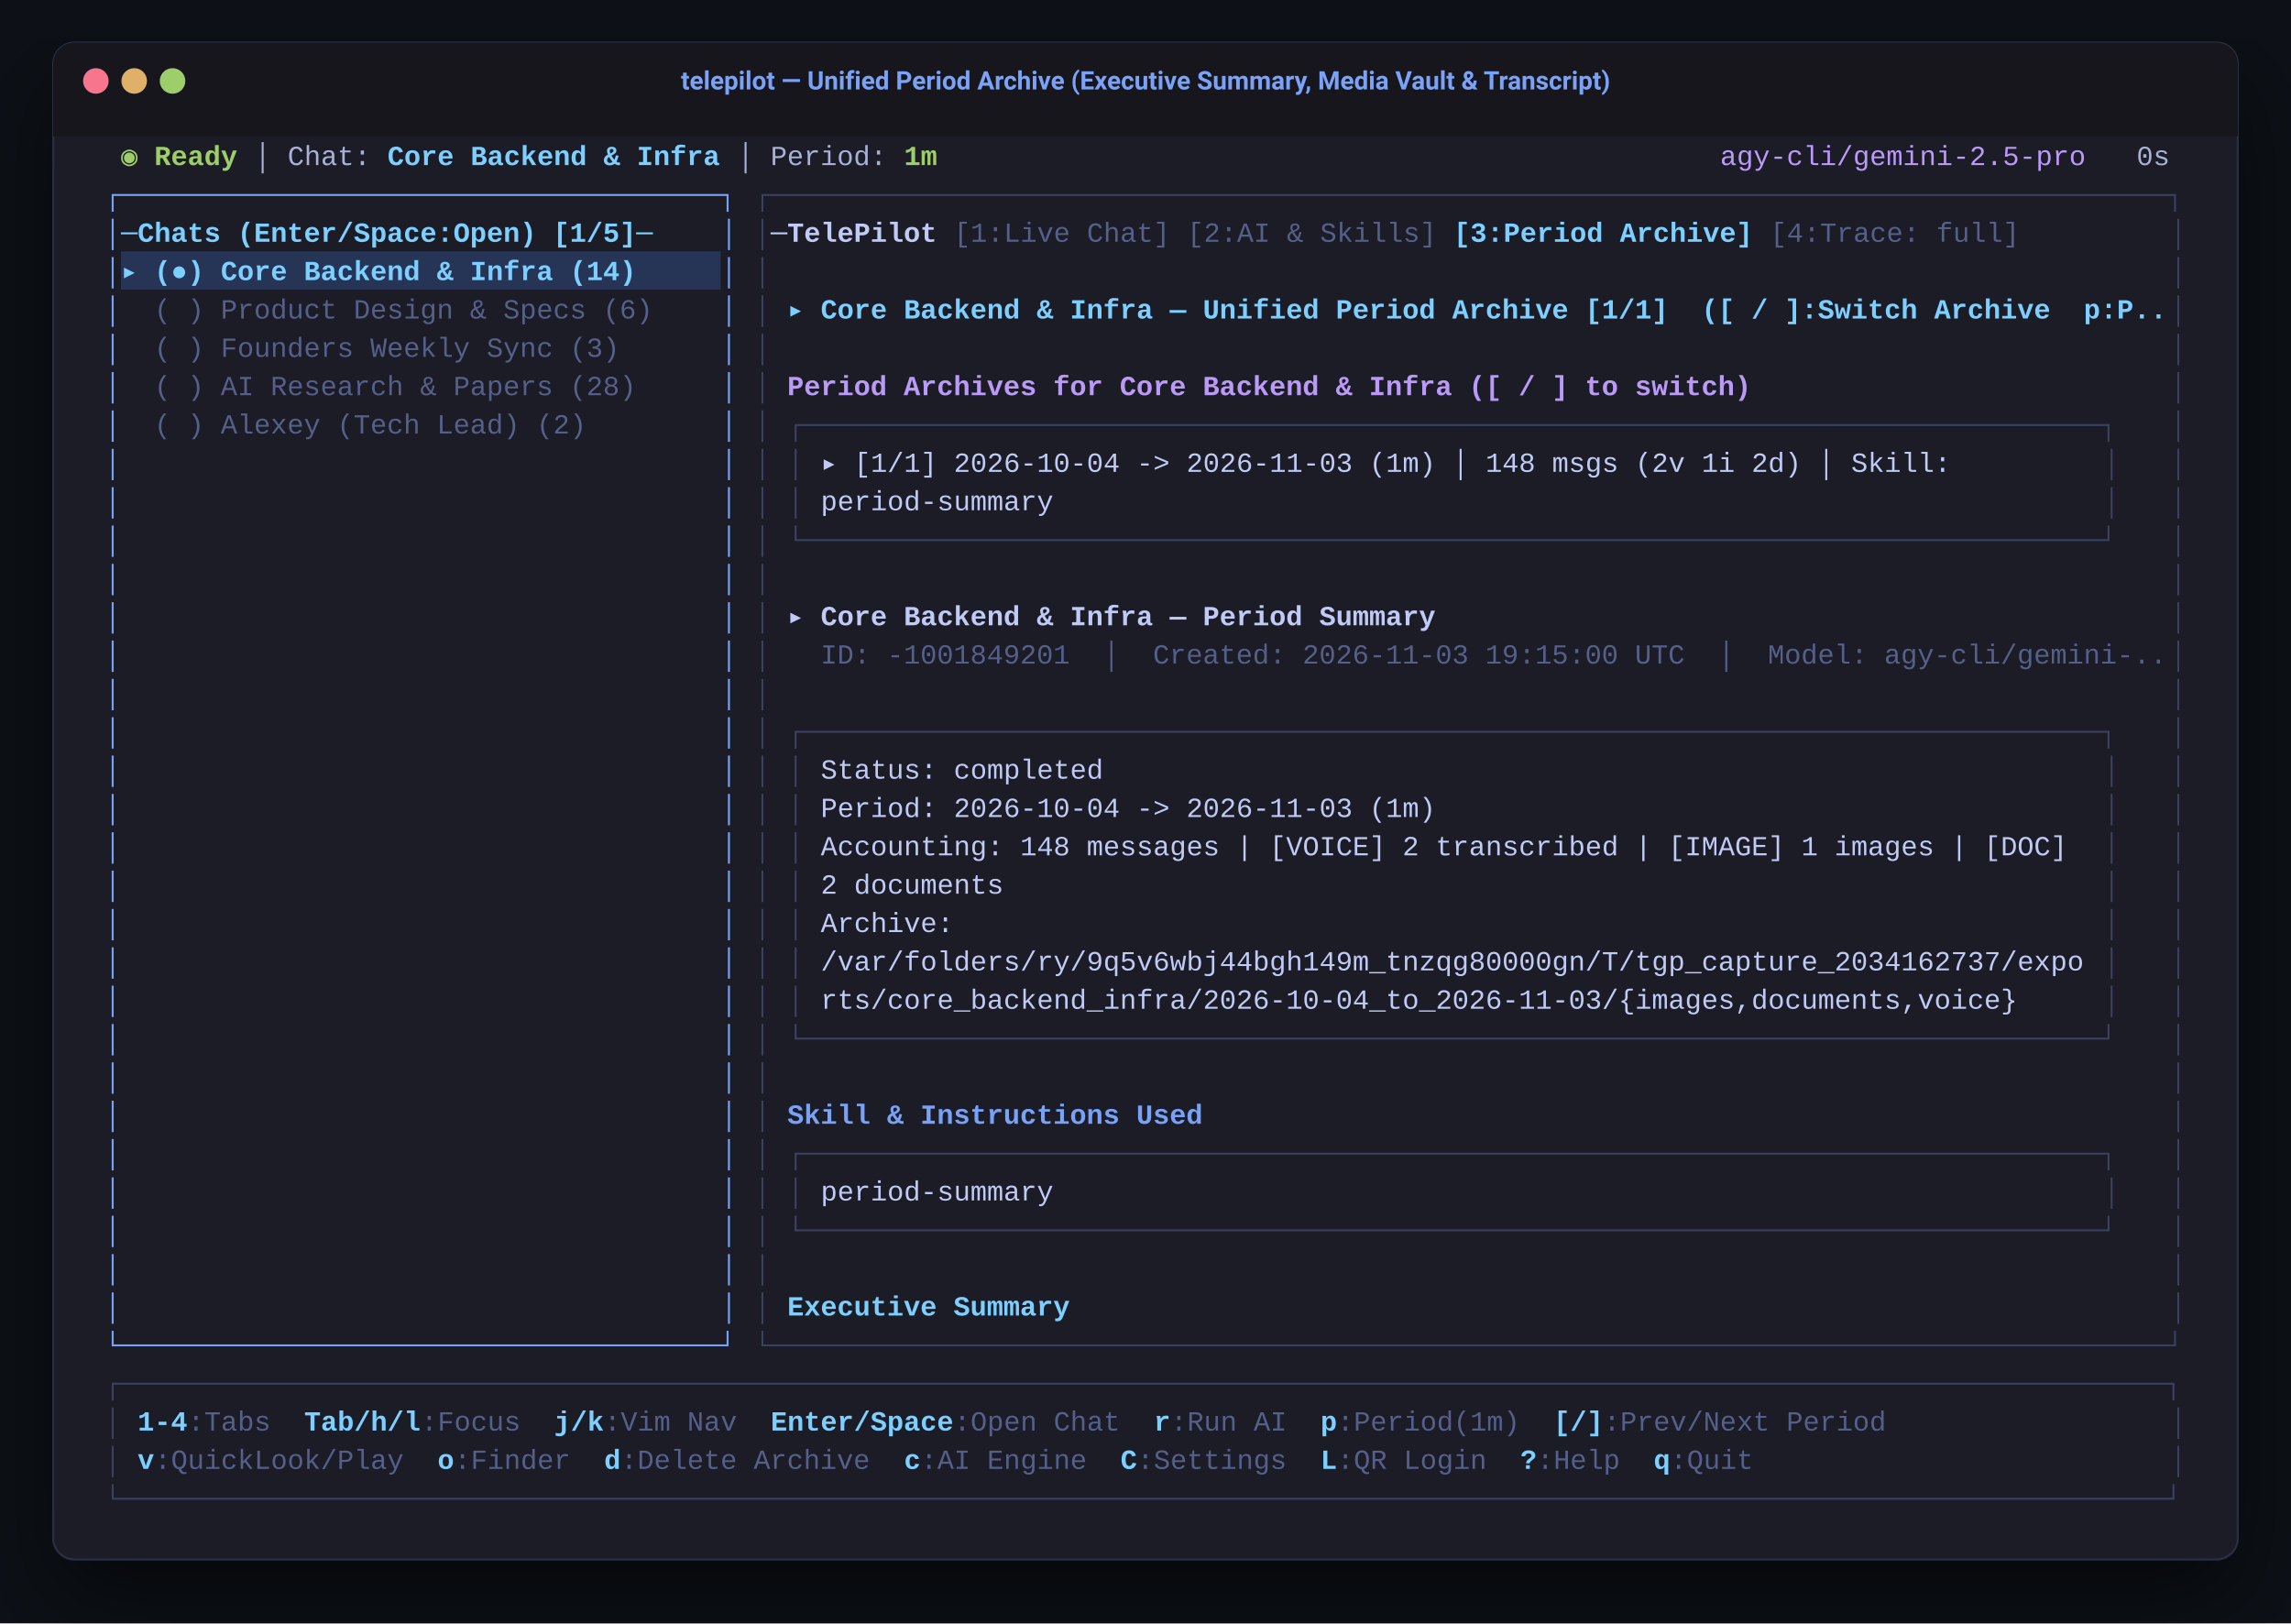
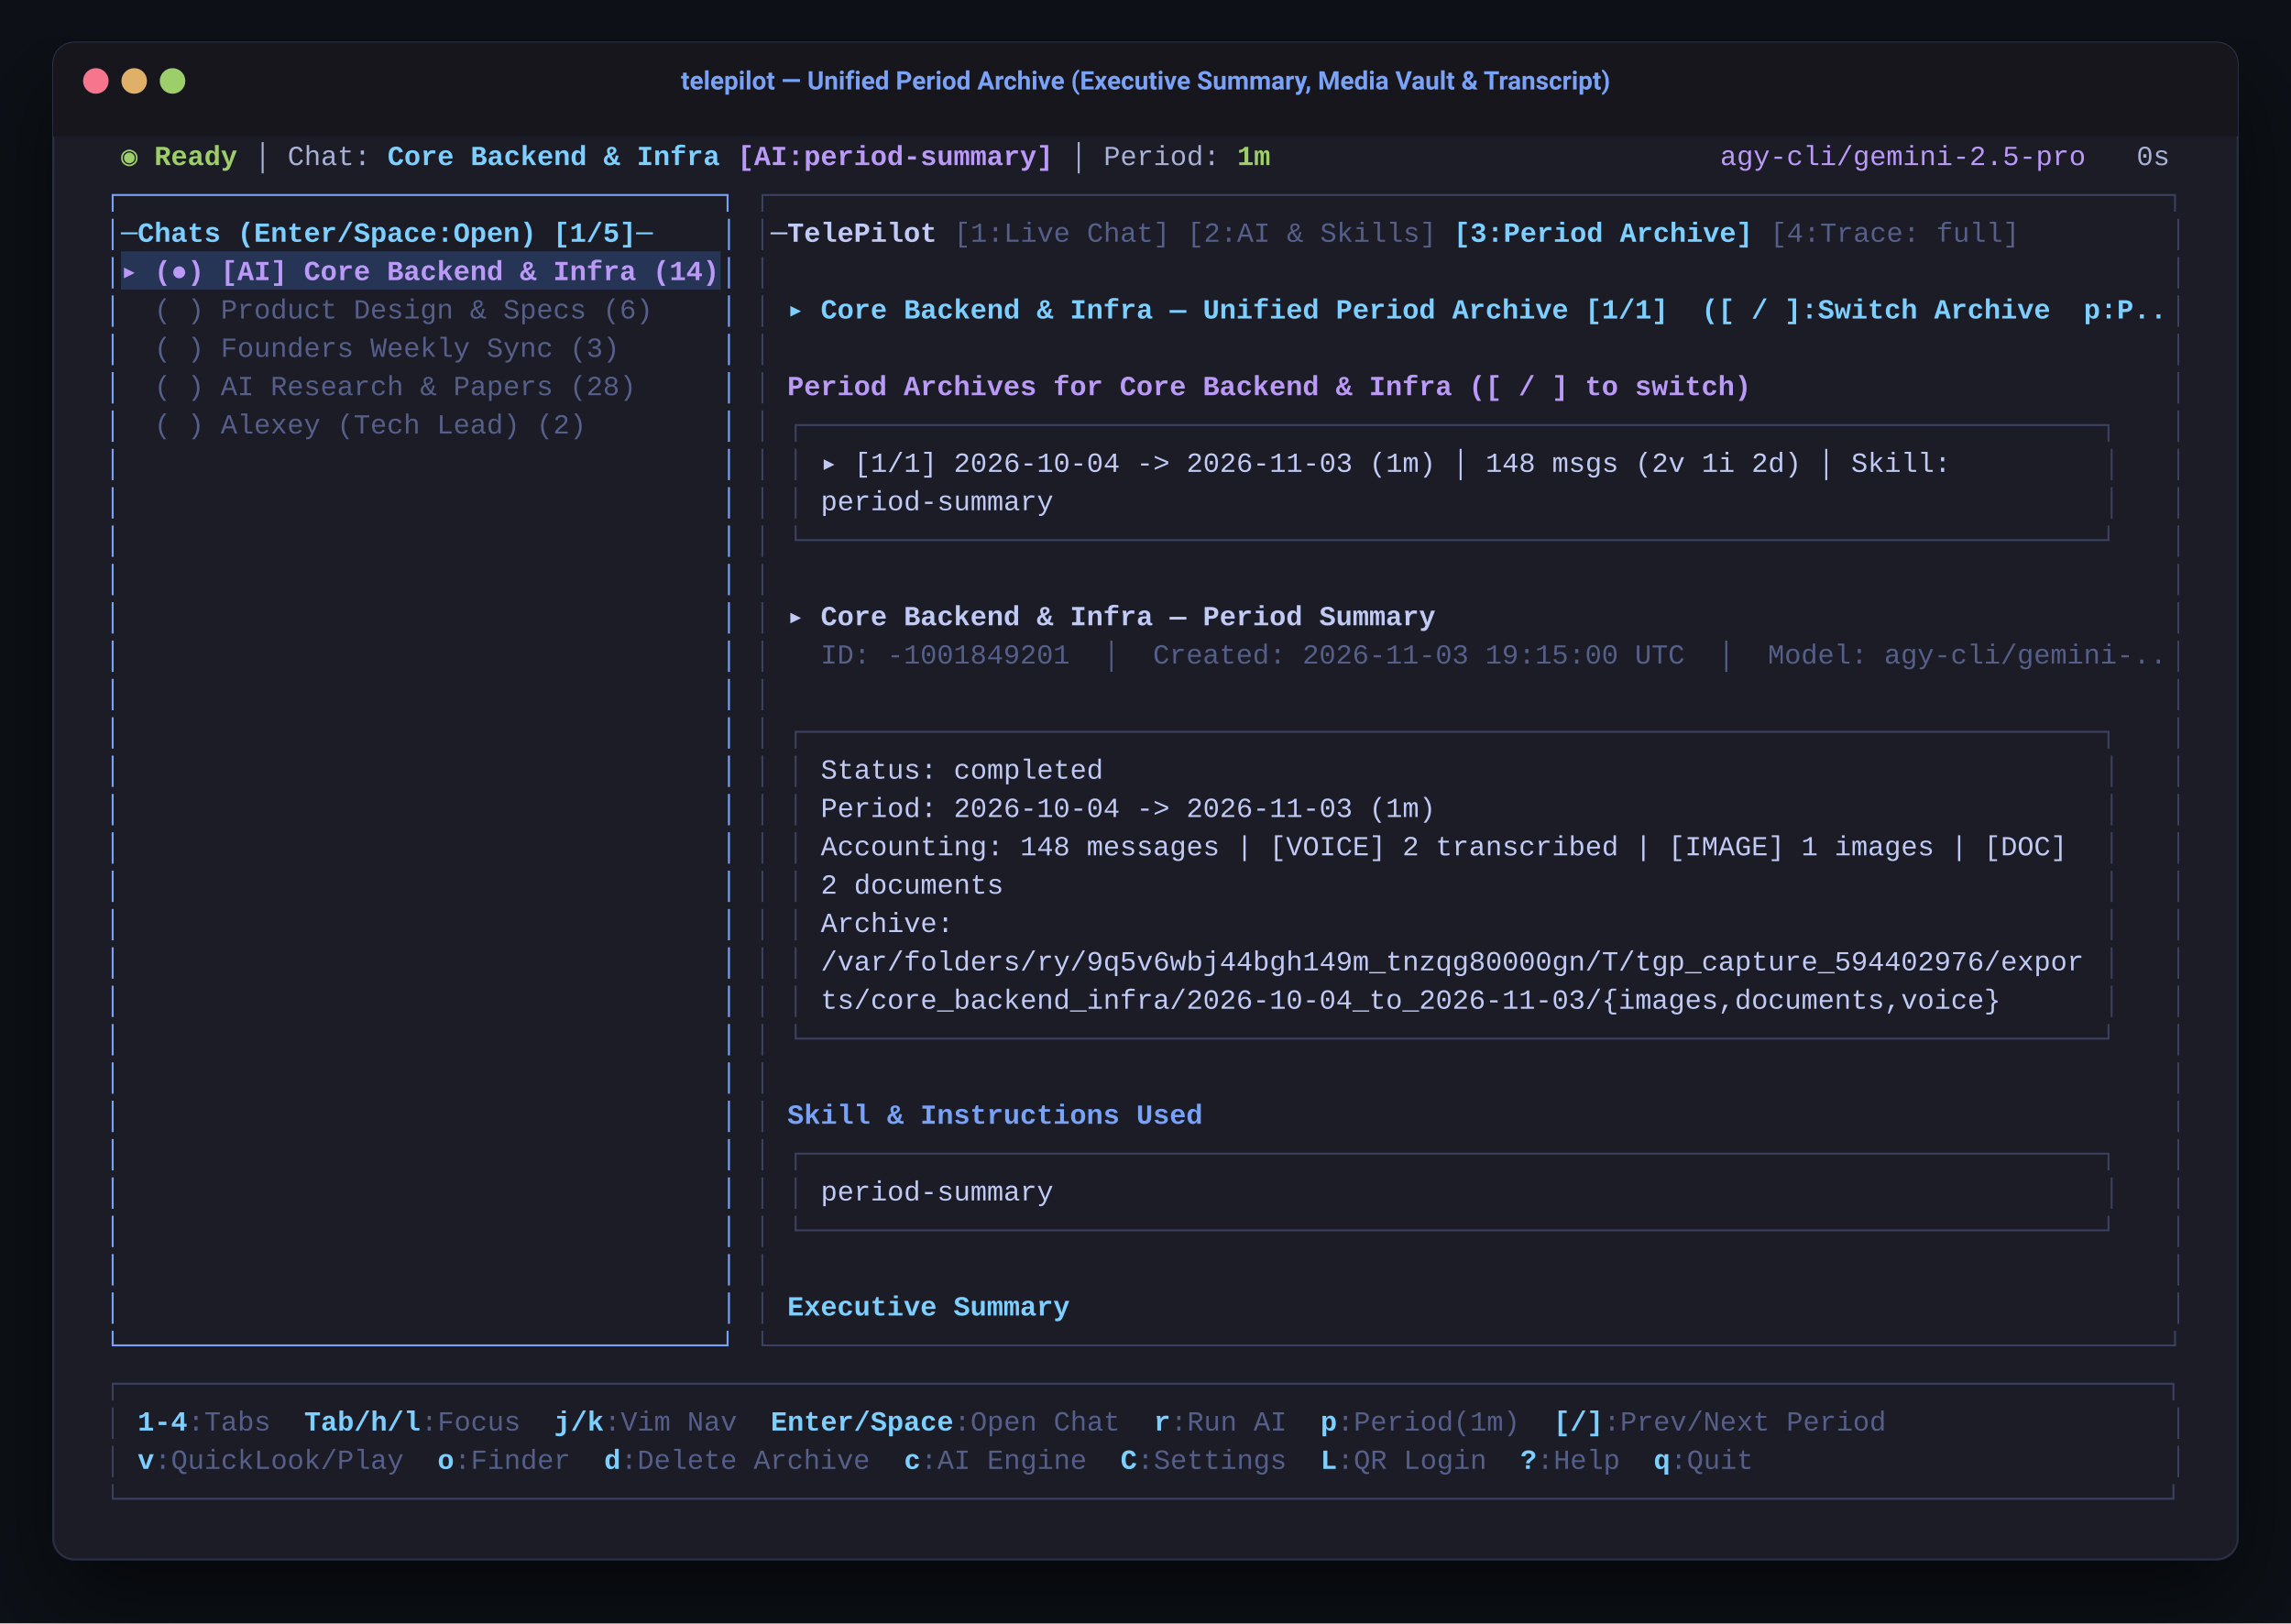
<svg xmlns="http://www.w3.org/2000/svg" viewBox="0 0 1075.5 762.0" width="1075.5" height="762.0">
  <defs>
    <filter id="shadow" x="-5%" y="-5%" width="110%" height="115%">
      <feDropShadow dx="0" dy="18" stdDeviation="22" flood-color="#000000" flood-opacity="0.6" />
    </filter>
  </defs>
  <style>
    .mono { font-family: ui-monospace, SFMono-Regular, Menlo, Monaco, Consolas, "Liberation Mono", "Courier New", monospace; font-size: 13px; font-variant-ligatures: none; }
  </style>
  <rect width="100%" height="100%" fill="#0d1117" />
  <g transform="translate(25.0, 20.0)" filter="url(#shadow)" font-family="ui-monospace, SFMono-Regular, Menlo, Monaco, Consolas, 'Liberation Mono', 'Courier New', monospace" font-size="13">
    <rect width="1025.5" height="712.0" rx="10" ry="10" fill="#1a1b26" stroke="#292e42" stroke-width="1" />
    <path d="M 0,10 A 10,10 0 0 1 10,0 L 1015.5,0 A 10,10 0 0 1 1025.5,10 L 1025.5,44.0 L 0,44.0 Z" fill="#16161e" />
    <circle cx="20" cy="18" r="6" fill="#f7768e" />
    <circle cx="38" cy="18" r="6" fill="#e0af68" />
    <circle cx="56" cy="18" r="6" fill="#9ece6a" />
    <text x="512.8" y="22" font-family="-apple-system, BlinkMacSystemFont, 'Segoe UI', Roboto, Helvetica, Arial, sans-serif" font-size="12" fill="#7aa2f7" font-weight="600" text-anchor="middle">telepilot — Unified Period Archive (Executive Summary, Media Vault &amp; Transcript)</text>
    <rect x="31.8" y="98.0" width="281.5" height="18.0" fill="#283457" />
    <text class="mono" x="24.0" y="57.5" xml:space="preserve">
      <tspan x="31.8" y="57.5" fill="#9ece69" font-weight="bold">◉ Ready</tspan>
      <tspan x="86.6" y="57.5" fill="#a9b1d6"> │ Chat: </tspan>
      <tspan x="156.9" y="57.5" fill="#7dcfff" font-weight="bold">Core Backend &amp; Infra</tspan>
-       <tspan x="313.3" y="57.5" fill="#a9b1d6"> │ Period: </tspan>
-       <tspan x="399.4" y="57.5" fill="#9ece69" font-weight="bold">1m</tspan>
+       <tspan x="321.2" y="57.5" fill="#bb9af7" font-weight="bold">[AI:period-summary]</tspan>
+       <tspan x="469.7" y="57.5" fill="#a9b1d6"> │ Period: </tspan>
+       <tspan x="555.8" y="57.5" fill="#9ece69" font-weight="bold">1m</tspan>
      <tspan x="782.5" y="57.5" fill="#bb9af7">agy-cli/gemini-2.5-pro</tspan>
      <tspan x="954.6" y="57.5" fill="#a9b1d6">   0s </tspan>
    </text>
    <text class="mono" x="24.0" y="75.5" xml:space="preserve">
      <tspan x="24.0" y="75.5" fill="#79a2f7">┌────────────────────────────────────┐</tspan>
      <tspan x="329.0" y="75.5" fill="#3b4161">┌────────────────────────────────────────────────────────────────────────────────────┐</tspan>
    </text>
    <text class="mono" x="24.0" y="93.5" xml:space="preserve">
      <tspan x="24.0" y="93.5" fill="#79a2f7">│</tspan>
      <tspan x="31.8" y="93.5" fill="#7dcfff" font-weight="bold">─Chats (Enter/Space:Open) [1/5]─    </tspan>
      <tspan x="313.3" y="93.5" fill="#79a2f7">│</tspan>
      <tspan x="329.0" y="93.5" fill="#3b4161">│</tspan>
      <tspan x="336.8" y="93.5" fill="#c0caf5" font-weight="bold">─TelePilot</tspan>
      <tspan x="422.8" y="93.5" fill="#565f89">[1:Live Chat]</tspan>
      <tspan x="532.3" y="93.5" fill="#565f89">[2:AI &amp; Skills]</tspan>
      <tspan x="657.4" y="93.5" fill="#7dcfff" font-weight="bold">[3:Period Archive]</tspan>
      <tspan x="806.0" y="93.5" fill="#565f89">[4:Trace: full]</tspan>
      <tspan x="993.7" y="93.5" fill="#3b4161">│</tspan>
    </text>
    <text class="mono" x="24.0" y="111.5" xml:space="preserve">
      <tspan x="24.0" y="111.5" fill="#79a2f7">│</tspan>
-       <tspan x="31.8" y="111.5" fill="#7dcfff" font-weight="bold">▸ (●) Core Backend &amp; Infra (14)     </tspan>
+       <tspan x="31.8" y="111.5" fill="#bb9af7" font-weight="bold">▸ (●) [AI] Core Backend &amp; Infra (14)</tspan>
      <tspan x="313.3" y="111.5" fill="#79a2f7">│</tspan>
      <tspan x="329.0" y="111.5" fill="#3b4161">│</tspan>
      <tspan x="993.7" y="111.5" fill="#3b4161">│</tspan>
    </text>
    <text class="mono" x="24.0" y="129.5" xml:space="preserve">
      <tspan x="24.0" y="129.5" fill="#79a2f7">│</tspan>
      <tspan x="31.8" y="129.5" fill="#565f89">  ( ) Product Design &amp; Specs (6)    </tspan>
      <tspan x="313.3" y="129.5" fill="#79a2f7">│</tspan>
      <tspan x="329.0" y="129.5" fill="#3b4161">│</tspan>
      <tspan x="336.8" y="129.5" fill="#7dcfff" font-weight="bold"> ▸ Core Backend &amp; Infra — Unified Period Archive [1/1]  ([ / ]:Switch Archive  p:P..</tspan>
      <tspan x="993.7" y="129.5" fill="#3b4161">│</tspan>
    </text>
    <text class="mono" x="24.0" y="147.5" xml:space="preserve">
      <tspan x="24.0" y="147.5" fill="#79a2f7">│</tspan>
      <tspan x="31.8" y="147.5" fill="#565f89">  ( ) Founders Weekly Sync (3)      </tspan>
      <tspan x="313.3" y="147.5" fill="#79a2f7">│</tspan>
      <tspan x="329.0" y="147.5" fill="#3b4161">│</tspan>
      <tspan x="993.7" y="147.5" fill="#3b4161">│</tspan>
    </text>
    <text class="mono" x="24.0" y="165.5" xml:space="preserve">
      <tspan x="24.0" y="165.5" fill="#79a2f7">│</tspan>
      <tspan x="31.8" y="165.5" fill="#565f89">  ( ) AI Research &amp; Papers (28)     </tspan>
      <tspan x="313.3" y="165.5" fill="#79a2f7">│</tspan>
      <tspan x="329.0" y="165.5" fill="#3b4161">│</tspan>
      <tspan x="344.6" y="165.5" fill="#bb9af7" font-weight="bold">Period Archives for Core Backend &amp; Infra ([ / ] to switch)</tspan>
      <tspan x="993.7" y="165.5" fill="#3b4161">│</tspan>
    </text>
    <text class="mono" x="24.0" y="183.5" xml:space="preserve">
      <tspan x="24.0" y="183.5" fill="#79a2f7">│</tspan>
      <tspan x="31.8" y="183.5" fill="#565f89">  ( ) Alexey (Tech Lead) (2)        </tspan>
      <tspan x="313.3" y="183.5" fill="#79a2f7">│</tspan>
      <tspan x="329.0" y="183.5" fill="#3b4161">│</tspan>
      <tspan x="344.6" y="183.5" fill="#3b4161">┌──────────────────────────────────────────────────────────────────────────────┐</tspan>
      <tspan x="993.7" y="183.5" fill="#3b4161">│</tspan>
    </text>
    <text class="mono" x="24.0" y="201.5" xml:space="preserve">
      <tspan x="24.0" y="201.5" fill="#79a2f7">│</tspan>
      <tspan x="313.3" y="201.5" fill="#79a2f7">│</tspan>
      <tspan x="329.0" y="201.5" fill="#3b4161">│</tspan>
      <tspan x="344.6" y="201.5" fill="#3b4161">│</tspan>
      <tspan x="360.3" y="201.5" fill="#c0caf5">▸ [1/1] 2026-10-04 -&gt; 2026-11-03 (1m) │ 148 msgs (2v 1i 2d) │ Skill:        </tspan>
      <tspan x="962.4" y="201.5" fill="#3b4161">│</tspan>
      <tspan x="993.7" y="201.5" fill="#3b4161">│</tspan>
    </text>
    <text class="mono" x="24.0" y="219.5" xml:space="preserve">
      <tspan x="24.0" y="219.5" fill="#79a2f7">│</tspan>
      <tspan x="313.3" y="219.5" fill="#79a2f7">│</tspan>
      <tspan x="329.0" y="219.5" fill="#3b4161">│</tspan>
      <tspan x="344.6" y="219.5" fill="#3b4161">│</tspan>
      <tspan x="360.3" y="219.5" fill="#c0caf5">period-summary                                                              </tspan>
      <tspan x="962.4" y="219.5" fill="#3b4161">│</tspan>
      <tspan x="993.7" y="219.5" fill="#3b4161">│</tspan>
    </text>
    <text class="mono" x="24.0" y="237.5" xml:space="preserve">
      <tspan x="24.0" y="237.5" fill="#79a2f7">│</tspan>
      <tspan x="313.3" y="237.5" fill="#79a2f7">│</tspan>
      <tspan x="329.0" y="237.5" fill="#3b4161">│</tspan>
      <tspan x="344.6" y="237.5" fill="#3b4161">└──────────────────────────────────────────────────────────────────────────────┘</tspan>
      <tspan x="993.7" y="237.5" fill="#3b4161">│</tspan>
    </text>
    <text class="mono" x="24.0" y="255.5" xml:space="preserve">
      <tspan x="24.0" y="255.5" fill="#79a2f7">│</tspan>
      <tspan x="313.3" y="255.5" fill="#79a2f7">│</tspan>
      <tspan x="329.0" y="255.5" fill="#3b4161">│</tspan>
      <tspan x="993.7" y="255.5" fill="#3b4161">│</tspan>
    </text>
    <text class="mono" x="24.0" y="273.5" xml:space="preserve">
      <tspan x="24.0" y="273.5" fill="#79a2f7">│</tspan>
      <tspan x="313.3" y="273.5" fill="#79a2f7">│</tspan>
      <tspan x="329.0" y="273.5" fill="#3b4161">│</tspan>
      <tspan x="336.8" y="273.5" fill="#c0caf5" font-weight="bold"> ▸ Core Backend &amp; Infra — Period Summary</tspan>
      <tspan x="993.7" y="273.5" fill="#3b4161">│</tspan>
    </text>
    <text class="mono" x="24.0" y="291.5" xml:space="preserve">
      <tspan x="24.0" y="291.5" fill="#79a2f7">│</tspan>
      <tspan x="313.3" y="291.5" fill="#79a2f7">│</tspan>
      <tspan x="329.0" y="291.5" fill="#3b4161">│</tspan>
      <tspan x="336.8" y="291.5" fill="#565f89">   ID: -1001849201  │  Created: 2026-11-03 19:15:00 UTC  │  Model: agy-cli/gemini-..</tspan>
      <tspan x="993.7" y="291.5" fill="#3b4161">│</tspan>
    </text>
    <text class="mono" x="24.0" y="309.5" xml:space="preserve">
      <tspan x="24.0" y="309.5" fill="#79a2f7">│</tspan>
      <tspan x="313.3" y="309.5" fill="#79a2f7">│</tspan>
      <tspan x="329.0" y="309.5" fill="#3b4161">│</tspan>
      <tspan x="993.7" y="309.5" fill="#3b4161">│</tspan>
    </text>
    <text class="mono" x="24.0" y="327.5" xml:space="preserve">
      <tspan x="24.0" y="327.5" fill="#79a2f7">│</tspan>
      <tspan x="313.3" y="327.5" fill="#79a2f7">│</tspan>
      <tspan x="329.0" y="327.5" fill="#3b4161">│</tspan>
      <tspan x="344.6" y="327.5" fill="#3b4161">┌──────────────────────────────────────────────────────────────────────────────┐</tspan>
      <tspan x="993.7" y="327.5" fill="#3b4161">│</tspan>
    </text>
    <text class="mono" x="24.0" y="345.5" xml:space="preserve">
      <tspan x="24.0" y="345.5" fill="#79a2f7">│</tspan>
      <tspan x="313.3" y="345.5" fill="#79a2f7">│</tspan>
      <tspan x="329.0" y="345.5" fill="#3b4161">│</tspan>
      <tspan x="344.6" y="345.5" fill="#3b4161">│</tspan>
      <tspan x="360.3" y="345.5" fill="#c0caf5">Status: completed                                                           </tspan>
      <tspan x="962.4" y="345.5" fill="#3b4161">│</tspan>
      <tspan x="993.7" y="345.5" fill="#3b4161">│</tspan>
    </text>
    <text class="mono" x="24.0" y="363.5" xml:space="preserve">
      <tspan x="24.0" y="363.5" fill="#79a2f7">│</tspan>
      <tspan x="313.3" y="363.5" fill="#79a2f7">│</tspan>
      <tspan x="329.0" y="363.5" fill="#3b4161">│</tspan>
      <tspan x="344.6" y="363.5" fill="#3b4161">│</tspan>
      <tspan x="360.3" y="363.5" fill="#c0caf5">Period: 2026-10-04 -&gt; 2026-11-03 (1m)                                       </tspan>
      <tspan x="962.4" y="363.5" fill="#3b4161">│</tspan>
      <tspan x="993.7" y="363.5" fill="#3b4161">│</tspan>
    </text>
    <text class="mono" x="24.0" y="381.5" xml:space="preserve">
      <tspan x="24.0" y="381.5" fill="#79a2f7">│</tspan>
      <tspan x="313.3" y="381.5" fill="#79a2f7">│</tspan>
      <tspan x="329.0" y="381.5" fill="#3b4161">│</tspan>
      <tspan x="344.6" y="381.5" fill="#3b4161">│</tspan>
      <tspan x="360.3" y="381.5" fill="#c0caf5">Accounting: 148 messages | [VOICE] 2 transcribed | [IMAGE] 1 images | [DOC] </tspan>
      <tspan x="962.4" y="381.5" fill="#3b4161">│</tspan>
      <tspan x="993.7" y="381.5" fill="#3b4161">│</tspan>
    </text>
    <text class="mono" x="24.0" y="399.5" xml:space="preserve">
      <tspan x="24.0" y="399.5" fill="#79a2f7">│</tspan>
      <tspan x="313.3" y="399.5" fill="#79a2f7">│</tspan>
      <tspan x="329.0" y="399.5" fill="#3b4161">│</tspan>
      <tspan x="344.6" y="399.5" fill="#3b4161">│</tspan>
      <tspan x="360.3" y="399.5" fill="#c0caf5">2 documents                                                                 </tspan>
      <tspan x="962.4" y="399.5" fill="#3b4161">│</tspan>
      <tspan x="993.7" y="399.5" fill="#3b4161">│</tspan>
    </text>
    <text class="mono" x="24.0" y="417.5" xml:space="preserve">
      <tspan x="24.0" y="417.5" fill="#79a2f7">│</tspan>
      <tspan x="313.3" y="417.5" fill="#79a2f7">│</tspan>
      <tspan x="329.0" y="417.5" fill="#3b4161">│</tspan>
      <tspan x="344.6" y="417.5" fill="#3b4161">│</tspan>
      <tspan x="360.3" y="417.5" fill="#c0caf5">Archive:                                                                    </tspan>
      <tspan x="962.4" y="417.5" fill="#3b4161">│</tspan>
      <tspan x="993.7" y="417.5" fill="#3b4161">│</tspan>
    </text>
    <text class="mono" x="24.0" y="435.5" xml:space="preserve">
      <tspan x="24.0" y="435.5" fill="#79a2f7">│</tspan>
      <tspan x="313.3" y="435.5" fill="#79a2f7">│</tspan>
      <tspan x="329.0" y="435.5" fill="#3b4161">│</tspan>
      <tspan x="344.6" y="435.5" fill="#3b4161">│</tspan>
-       <tspan x="360.3" y="435.5" fill="#c0caf5">/var/folders/ry/9q5v6wbj44bgh149m_tnzqg80000gn/T/tgp_capture_2034162737/expo</tspan>
+       <tspan x="360.3" y="435.5" fill="#c0caf5">/var/folders/ry/9q5v6wbj44bgh149m_tnzqg80000gn/T/tgp_capture_594402976/expor</tspan>
      <tspan x="962.4" y="435.5" fill="#3b4161">│</tspan>
      <tspan x="993.7" y="435.5" fill="#3b4161">│</tspan>
    </text>
    <text class="mono" x="24.0" y="453.5" xml:space="preserve">
      <tspan x="24.0" y="453.5" fill="#79a2f7">│</tspan>
      <tspan x="313.3" y="453.5" fill="#79a2f7">│</tspan>
      <tspan x="329.0" y="453.5" fill="#3b4161">│</tspan>
      <tspan x="344.6" y="453.5" fill="#3b4161">│</tspan>
-       <tspan x="360.3" y="453.5" fill="#c0caf5">rts/core_backend_infra/2026-10-04_to_2026-11-03/{images,documents,voice}    </tspan>
+       <tspan x="360.3" y="453.5" fill="#c0caf5">ts/core_backend_infra/2026-10-04_to_2026-11-03/{images,documents,voice}     </tspan>
      <tspan x="962.4" y="453.5" fill="#3b4161">│</tspan>
      <tspan x="993.7" y="453.5" fill="#3b4161">│</tspan>
    </text>
    <text class="mono" x="24.0" y="471.5" xml:space="preserve">
      <tspan x="24.0" y="471.5" fill="#79a2f7">│</tspan>
      <tspan x="313.3" y="471.5" fill="#79a2f7">│</tspan>
      <tspan x="329.0" y="471.5" fill="#3b4161">│</tspan>
      <tspan x="344.6" y="471.5" fill="#3b4161">└──────────────────────────────────────────────────────────────────────────────┘</tspan>
      <tspan x="993.7" y="471.5" fill="#3b4161">│</tspan>
    </text>
    <text class="mono" x="24.0" y="489.5" xml:space="preserve">
      <tspan x="24.0" y="489.5" fill="#79a2f7">│</tspan>
      <tspan x="313.3" y="489.5" fill="#79a2f7">│</tspan>
      <tspan x="329.0" y="489.5" fill="#3b4161">│</tspan>
      <tspan x="993.7" y="489.5" fill="#3b4161">│</tspan>
    </text>
    <text class="mono" x="24.0" y="507.5" xml:space="preserve">
      <tspan x="24.0" y="507.5" fill="#79a2f7">│</tspan>
      <tspan x="313.3" y="507.5" fill="#79a2f7">│</tspan>
      <tspan x="329.0" y="507.5" fill="#3b4161">│</tspan>
      <tspan x="344.6" y="507.5" fill="#79a2f7" font-weight="bold">Skill &amp; Instructions Used</tspan>
      <tspan x="993.7" y="507.5" fill="#3b4161">│</tspan>
    </text>
    <text class="mono" x="24.0" y="525.5" xml:space="preserve">
      <tspan x="24.0" y="525.5" fill="#79a2f7">│</tspan>
      <tspan x="313.3" y="525.5" fill="#79a2f7">│</tspan>
      <tspan x="329.0" y="525.5" fill="#3b4161">│</tspan>
      <tspan x="344.6" y="525.5" fill="#3b4161">┌──────────────────────────────────────────────────────────────────────────────┐</tspan>
      <tspan x="993.7" y="525.5" fill="#3b4161">│</tspan>
    </text>
    <text class="mono" x="24.0" y="543.5" xml:space="preserve">
      <tspan x="24.0" y="543.5" fill="#79a2f7">│</tspan>
      <tspan x="313.3" y="543.5" fill="#79a2f7">│</tspan>
      <tspan x="329.0" y="543.5" fill="#3b4161">│</tspan>
      <tspan x="344.6" y="543.5" fill="#3b4161">│</tspan>
      <tspan x="360.3" y="543.5" fill="#c0caf5">period-summary                                                              </tspan>
      <tspan x="962.4" y="543.5" fill="#3b4161">│</tspan>
      <tspan x="993.7" y="543.5" fill="#3b4161">│</tspan>
    </text>
    <text class="mono" x="24.0" y="561.5" xml:space="preserve">
      <tspan x="24.0" y="561.5" fill="#79a2f7">│</tspan>
      <tspan x="313.3" y="561.5" fill="#79a2f7">│</tspan>
      <tspan x="329.0" y="561.5" fill="#3b4161">│</tspan>
      <tspan x="344.6" y="561.5" fill="#3b4161">└──────────────────────────────────────────────────────────────────────────────┘</tspan>
      <tspan x="993.7" y="561.5" fill="#3b4161">│</tspan>
    </text>
    <text class="mono" x="24.0" y="579.5" xml:space="preserve">
      <tspan x="24.0" y="579.5" fill="#79a2f7">│</tspan>
      <tspan x="313.3" y="579.5" fill="#79a2f7">│</tspan>
      <tspan x="329.0" y="579.5" fill="#3b4161">│</tspan>
      <tspan x="993.7" y="579.5" fill="#3b4161">│</tspan>
    </text>
    <text class="mono" x="24.0" y="597.5" xml:space="preserve">
      <tspan x="24.0" y="597.5" fill="#79a2f7">│</tspan>
      <tspan x="313.3" y="597.5" fill="#79a2f7">│</tspan>
      <tspan x="329.0" y="597.5" fill="#3b4161">│</tspan>
      <tspan x="344.6" y="597.5" fill="#7dcfff" font-weight="bold">Executive Summary</tspan>
      <tspan x="993.7" y="597.5" fill="#3b4161">│</tspan>
    </text>
    <text class="mono" x="24.0" y="615.5" xml:space="preserve">
      <tspan x="24.0" y="615.5" fill="#79a2f7">└────────────────────────────────────┘</tspan>
      <tspan x="329.0" y="615.5" fill="#3b4161">└────────────────────────────────────────────────────────────────────────────────────┘</tspan>
    </text>
    <text class="mono" x="24.0" y="633.5" xml:space="preserve">
      <tspan x="24.0" y="633.5" fill="#3b4161">┌───────────────────────────────────────────────────────────────────────────────────────────────────────────────────────────┐</tspan>
    </text>
    <text class="mono" x="24.0" y="651.5" xml:space="preserve">
      <tspan x="24.0" y="651.5" fill="#3b4161">│</tspan>
      <tspan x="39.6" y="651.5" fill="#7dcfff" font-weight="bold">1-4</tspan>
      <tspan x="63.1" y="651.5" fill="#565f89">:Tabs</tspan>
      <tspan x="117.8" y="651.5" fill="#7dcfff" font-weight="bold">Tab/h/l</tspan>
      <tspan x="172.6" y="651.5" fill="#565f89">:Focus</tspan>
      <tspan x="235.1" y="651.5" fill="#7dcfff" font-weight="bold">j/k</tspan>
      <tspan x="258.6" y="651.5" fill="#565f89">:Vim Nav</tspan>
      <tspan x="336.8" y="651.5" fill="#7dcfff" font-weight="bold">Enter/Space</tspan>
      <tspan x="422.8" y="651.5" fill="#565f89">:Open Chat</tspan>
      <tspan x="516.7" y="651.5" fill="#7dcfff" font-weight="bold">r</tspan>
      <tspan x="524.5" y="651.5" fill="#565f89">:Run AI</tspan>
      <tspan x="594.9" y="651.5" fill="#7dcfff" font-weight="bold">p</tspan>
      <tspan x="602.7" y="651.5" fill="#565f89">:Period(1m)</tspan>
      <tspan x="704.3" y="651.5" fill="#7dcfff" font-weight="bold">[/]</tspan>
      <tspan x="727.8" y="651.5" fill="#565f89">:Prev/Next Period</tspan>
      <tspan x="993.7" y="651.5" fill="#3b4161">│</tspan>
    </text>
    <text class="mono" x="24.0" y="669.5" xml:space="preserve">
      <tspan x="24.0" y="669.5" fill="#3b4161">│</tspan>
      <tspan x="39.6" y="669.5" fill="#7dcfff" font-weight="bold">v</tspan>
      <tspan x="47.5" y="669.5" fill="#565f89">:QuickLook/Play</tspan>
      <tspan x="180.4" y="669.5" fill="#7dcfff" font-weight="bold">o</tspan>
      <tspan x="188.2" y="669.5" fill="#565f89">:Finder</tspan>
      <tspan x="258.6" y="669.5" fill="#7dcfff" font-weight="bold">d</tspan>
      <tspan x="266.4" y="669.5" fill="#565f89">:Delete Archive</tspan>
      <tspan x="399.4" y="669.5" fill="#7dcfff" font-weight="bold">c</tspan>
      <tspan x="407.2" y="669.5" fill="#565f89">:AI Engine</tspan>
      <tspan x="501.0" y="669.5" fill="#7dcfff" font-weight="bold">C</tspan>
      <tspan x="508.8" y="669.5" fill="#565f89">:Settings</tspan>
      <tspan x="594.9" y="669.5" fill="#7dcfff" font-weight="bold">L</tspan>
      <tspan x="602.7" y="669.5" fill="#565f89">:QR Login</tspan>
      <tspan x="688.7" y="669.5" fill="#7dcfff" font-weight="bold">?</tspan>
      <tspan x="696.5" y="669.5" fill="#565f89">:Help</tspan>
      <tspan x="751.3" y="669.5" fill="#7dcfff" font-weight="bold">q</tspan>
      <tspan x="759.1" y="669.5" fill="#565f89">:Quit</tspan>
      <tspan x="993.7" y="669.5" fill="#3b4161">│</tspan>
    </text>
    <text class="mono" x="24.0" y="687.5" xml:space="preserve">
      <tspan x="24.0" y="687.5" fill="#3b4161">└───────────────────────────────────────────────────────────────────────────────────────────────────────────────────────────┘</tspan>
    </text>
  </g>
</svg>
